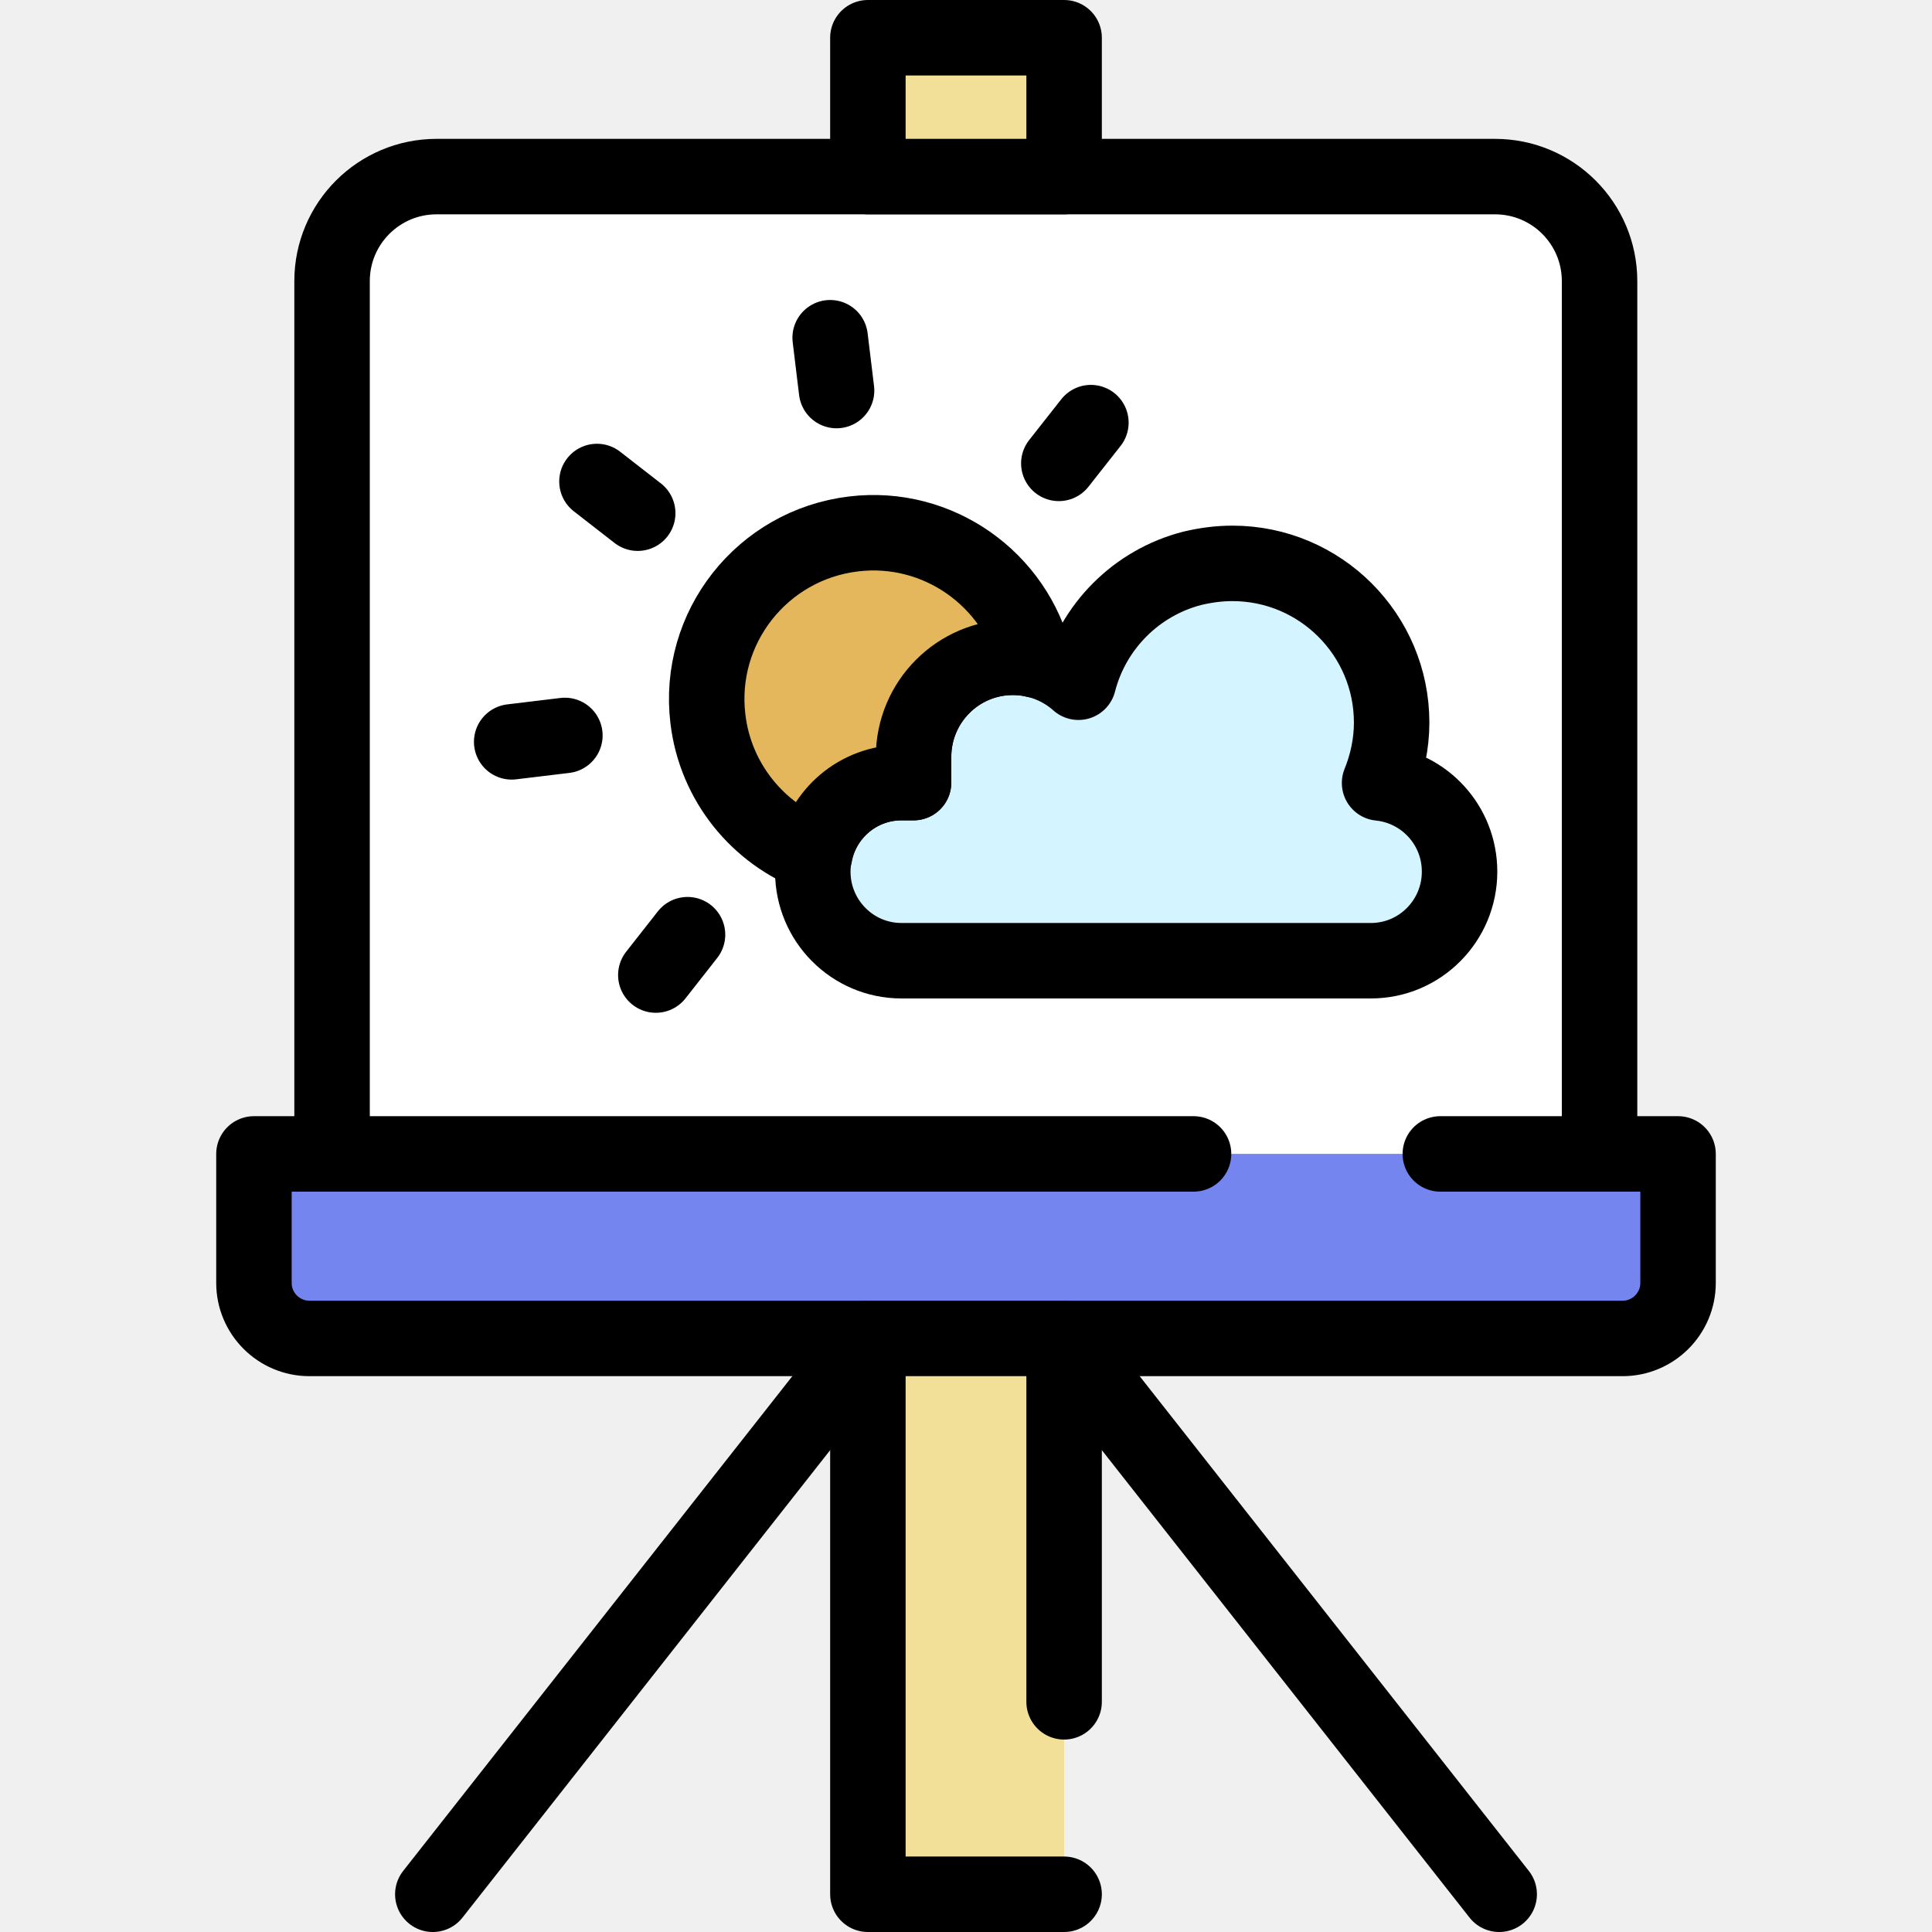
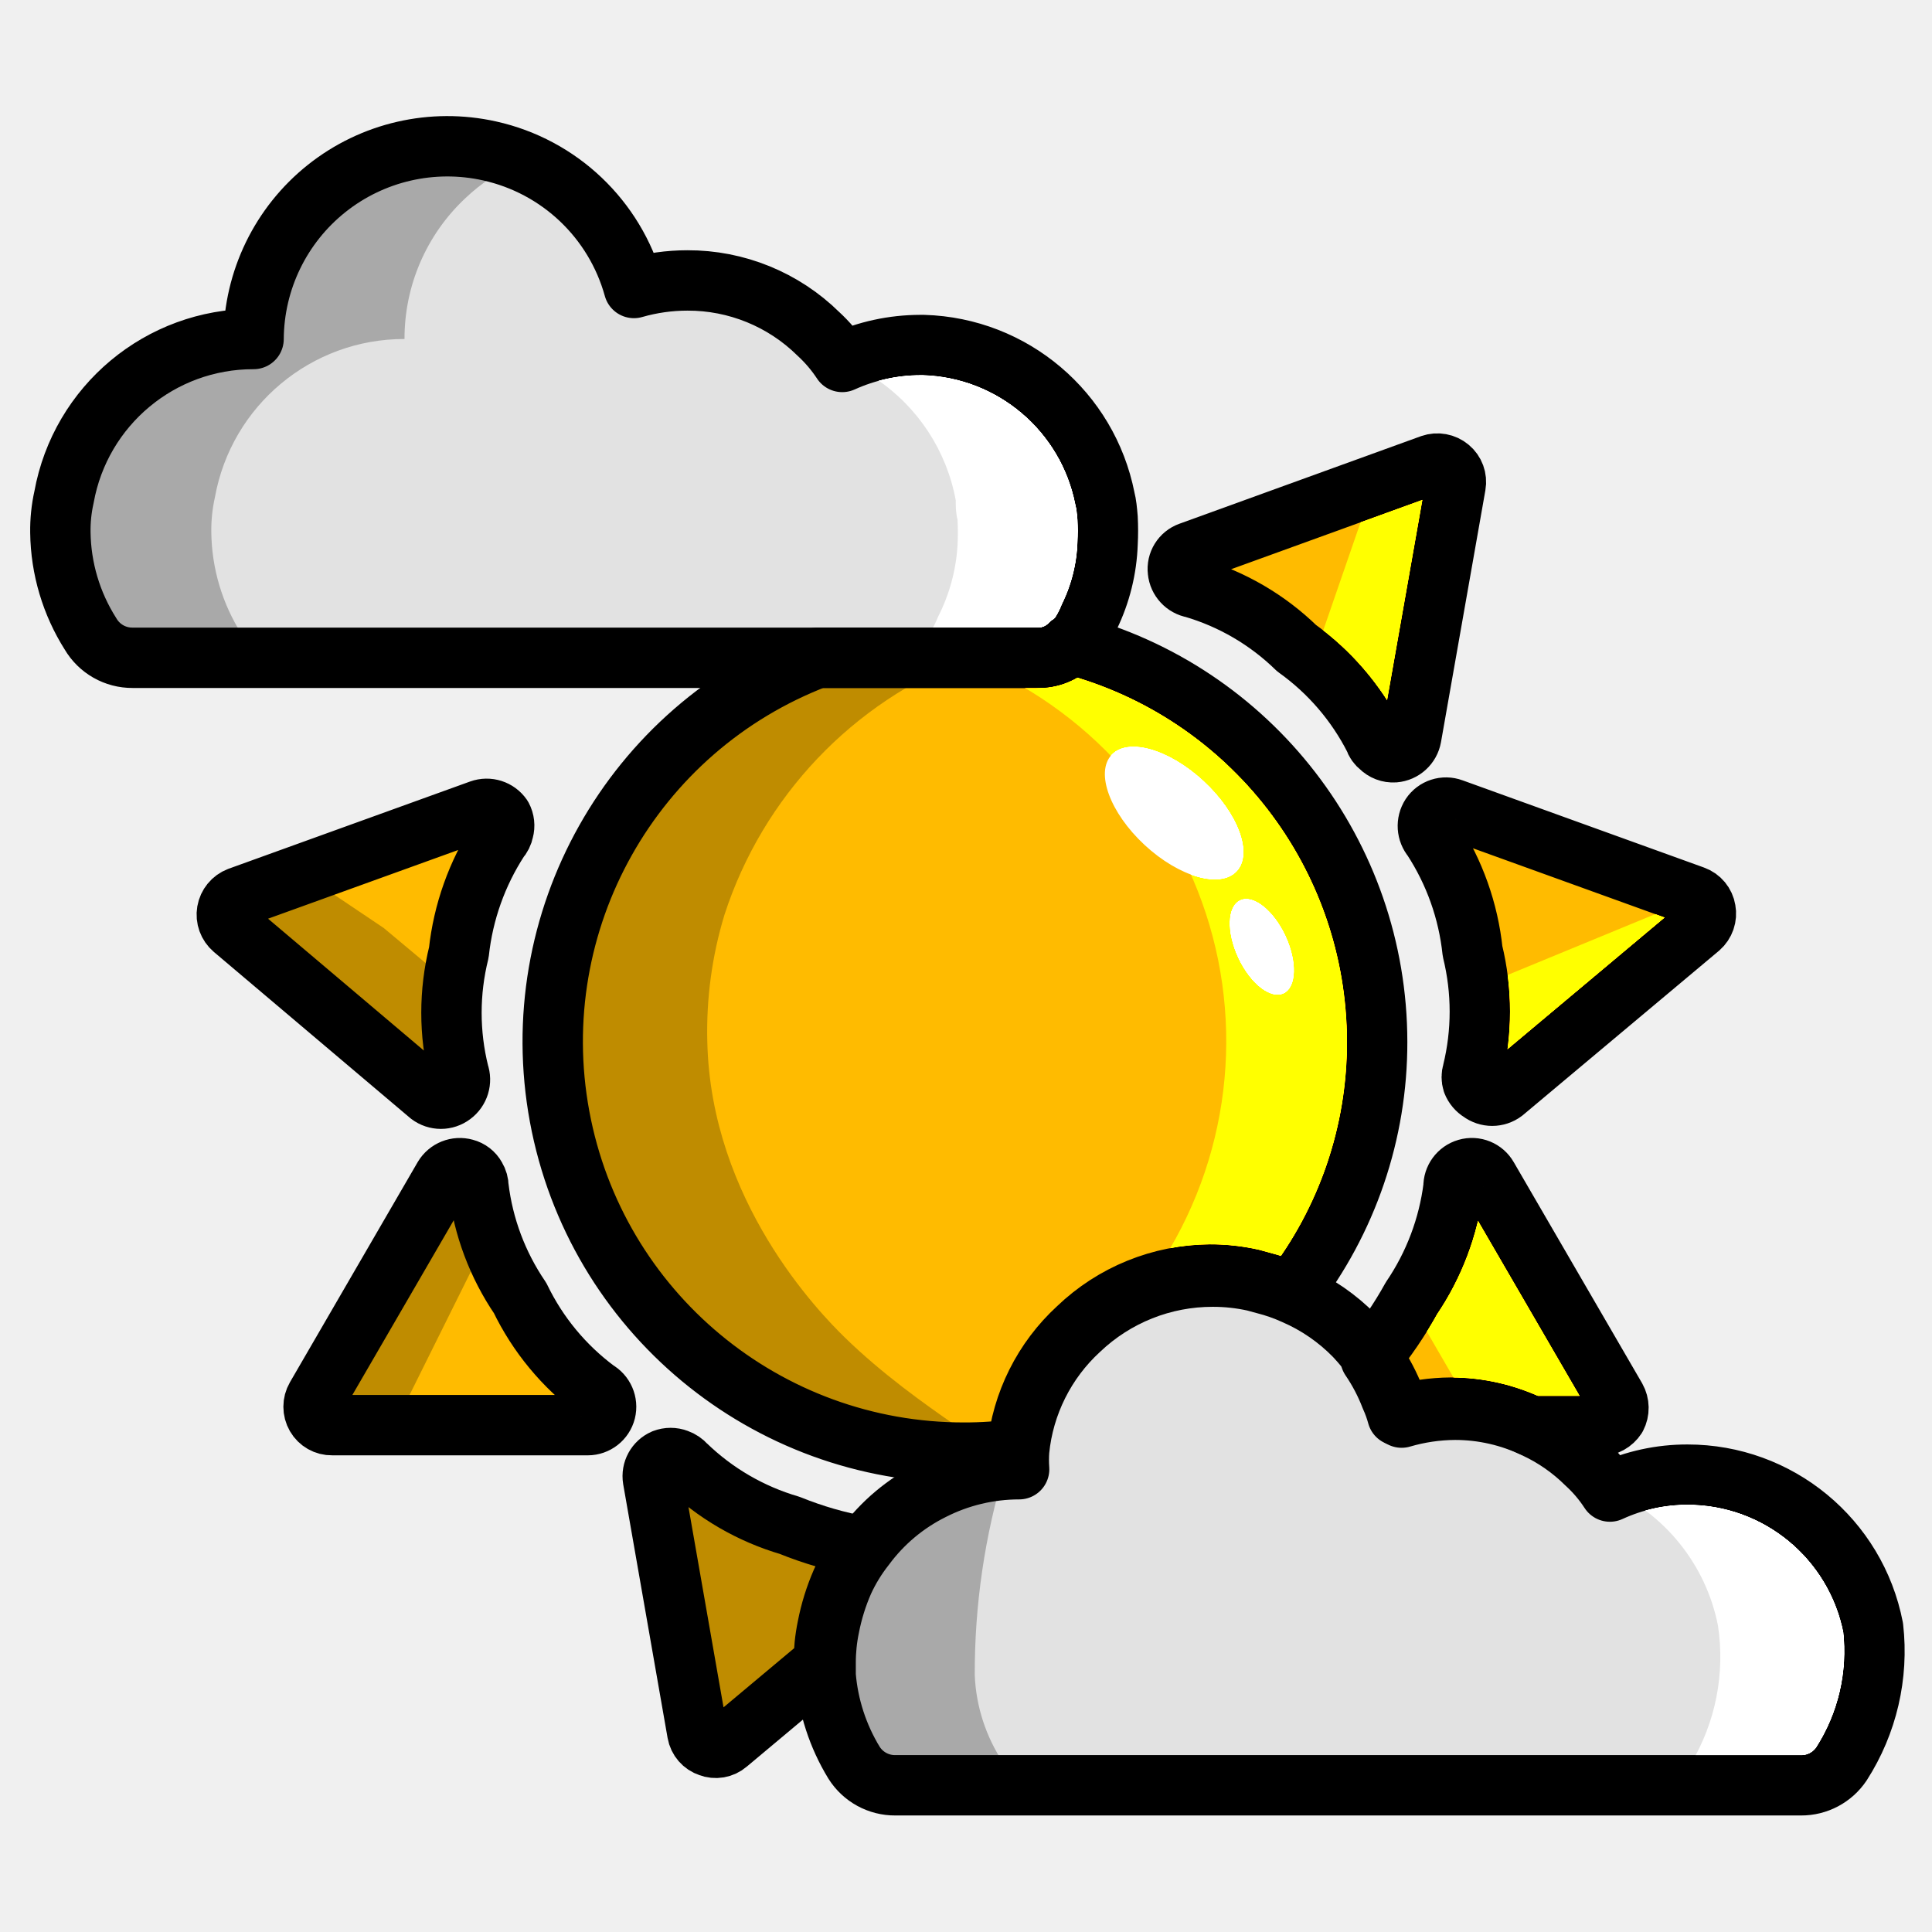
- <svg xmlns="http://www.w3.org/2000/svg" viewBox="0 0 512 512" style="enable-background:new 0 0 512 512" xml:space="preserve">
-   <style>.st1,.st7{fill:none;stroke:#000;stroke-width:20;stroke-linecap:round;stroke-linejoin:round;stroke-miterlimit:10}.st7{fill:#f2df98}</style>
-   <g id="ICON_1_">
-     <path d="M88 305.8V74.5c0-15.3 12.4-27.7 27.7-27.7h280.5c15.3 0 27.7 12.4 27.7 27.7v231.2" style="fill:#fff;stroke:#000;stroke-width:20;stroke-linecap:round;stroke-linejoin:round;stroke-miterlimit:10" />
-     <path d="M381.7 305.8h63V340c0 8.1-6.6 14.7-14.7 14.7H82c-8.1 0-14.7-6.6-14.7-14.7v-34.2h249" style="fill:#7585f0;stroke:#000;stroke-width:20;stroke-linecap:round;stroke-linejoin:round;stroke-miterlimit:10" />
-     <path class="st7" d="M230 10h52v36.8h-52zM282 451v-96.3h-52V502h52" />
-     <path class="st1" d="m289.3 364.7 108 137.3M289.3 364.7l108 137.3M222.7 364.7 114.7 502" />
-     <g>
-       <path class="st1" d="m220 89.5 1.7 14M149.7 194.9l-14.1 1.7M289.1 112l-8.5 10.8M182.2 247.7l-8.4 10.7" />
-       <g>
-         <path class="st1" d="m169 136-10.8-8.4" />
+ <svg xmlns="http://www.w3.org/2000/svg" viewBox="0 0 64 64">
+   <defs>
+     <style>.cls-2{fill:#fb0}.cls-3{fill:#e2e2e2}.cls-4,.cls-9{fill:#fff}.cls-5,.cls-6{fill:none}.cls-5{stroke:#000;stroke-linecap:round;stroke-linejoin:round;stroke-width:2px}.cls-9{mix-blend-mode:overlay}</style>
+   </defs>
+   <g style="isolation:isolate">
+     <g id="Layer_1" data-name="Layer 1">
+       <g id="Vector">
+         <path class="cls-2" d="M45.62 34.51a13.51 13.51 0 0 1-2.83 8.3 5.86 5.86 0 0 0-1-.35l-.33-.09a6.28 6.28 0 0 0-1.38-.15A6.39 6.39 0 0 0 35.7 44a6.27 6.27 0 0 0-2 4 12.54 12.54 0 0 1-1.75.12 13.61 13.61 0 0 1-4.87-26.33h7.26a1.49 1.49 0 0 0 1.11-.45 13.63 13.63 0 0 1 10.17 13.17zM16.68 27.51a.61.61 0 0 1-.15.3 8.56 8.56 0 0 0-1.33 3.74 8.29 8.29 0 0 0 0 4 .63.63 0 0 1-.22.72.62.62 0 0 1-.75 0l-6.5-5.5a.62.62 0 0 1 .18-1.05l8-2.89a.62.62 0 0 1 .72.23.61.61 0 0 1 .05.45zM15.76 39a.62.62 0 0 1 .09.32A8.29 8.29 0 0 0 17.23 43a8.31 8.31 0 0 0 2.53 3.06.62.62 0 0 1 .3.69.61.61 0 0 1-.59.46H11a.6.6 0 0 1-.53-.3.62.62 0 0 1 0-.62L14.7 39a.62.62 0 0 1 .7-.28.57.57 0 0 1 .36.28zM26.16 50.53a8.3 8.3 0 0 1-3.44-2 .67.67 0 0 0-.28-.19.63.63 0 0 0-.45 0 .61.61 0 0 0-.36.66l1.47 8.4a.59.59 0 0 0 .4.46.58.58 0 0 0 .59-.1l3.2-2.68a5.76 5.76 0 0 1 .12-1.18 7.15 7.15 0 0 1 .47-1.51 5.72 5.72 0 0 1 .71-1.16 12.06 12.06 0 0 1-2.43-.7zM53.53 46.32 49.28 39a.6.6 0 0 0-.69-.28.61.61 0 0 0-.44.6A8.45 8.45 0 0 1 46.76 43a13.23 13.23 0 0 1-1.36 2 6.25 6.25 0 0 1 .67 1.28 4 4 0 0 1 .22.61 6.42 6.42 0 0 1 1.77-.26 6.11 6.11 0 0 1 2.66.61H53a.66.66 0 0 0 .54-.3.65.65 0 0 0-.01-.62zM48.78 35.85a.57.57 0 0 1 0-.34 8.4 8.4 0 0 0 0-4 8.48 8.48 0 0 0-1.33-3.74.63.63 0 0 1-.05-.75.6.6 0 0 1 .71-.23l8 2.89a.6.6 0 0 1 .39.47.62.62 0 0 1-.2.58l-6.49 5.44a.63.63 0 0 1-.76 0 .65.65 0 0 1-.27-.32zM45.72 24.74a.52.52 0 0 1-.19-.27 8.33 8.33 0 0 0-2.58-3 8.21 8.21 0 0 0-3.42-2 .62.62 0 0 1-.51-.55.59.59 0 0 1 .39-.63l8-2.9a.62.62 0 0 1 .6.11.6.6 0 0 1 .21.57l-1.47 8.34a.62.62 0 0 1-.56.51.6.6 0 0 1-.47-.18z" />
+         <path class="cls-3" d="M61 58.43a1.6 1.6 0 0 1-1.34.71h-30a1.6 1.6 0 0 1-1.37-.75 6.58 6.58 0 0 1-.94-2.89v-.42a5.76 5.76 0 0 1 .12-1.18 7.15 7.15 0 0 1 .47-1.51 5.72 5.72 0 0 1 .71-1.16 6.21 6.21 0 0 1 2.23-1.87 6.34 6.34 0 0 1 2.88-.69 4.21 4.21 0 0 1 0-.62 6.27 6.27 0 0 1 2-4 6.39 6.39 0 0 1 4.41-1.76 6.28 6.28 0 0 1 1.38.15l.33.09a5.86 5.86 0 0 1 1 .35 6.28 6.28 0 0 1 2 1.38 7.29 7.29 0 0 1 .66.81 6.25 6.25 0 0 1 .67 1.28 4 4 0 0 1 .22.61 6.42 6.42 0 0 1 1.77-.26 6.11 6.11 0 0 1 2.66.61 6 6 0 0 1 1.68 1.17 4.74 4.74 0 0 1 .79.93 6.11 6.11 0 0 1 2.57-.56 6.26 6.26 0 0 1 6.15 5.07A6.91 6.91 0 0 1 61 58.43zM36.69 17.16a7.94 7.94 0 0 1 0 .84 6 6 0 0 1-.6 2.42 3.48 3.48 0 0 1-.35.66.39.39 0 0 1-.08.1.61.61 0 0 1-.16.16 1.49 1.49 0 0 1-1.11.45h-30A1.6 1.6 0 0 1 3 21a6.42 6.42 0 0 1-1-3.36 5 5 0 0 1 .12-1.17 6.37 6.37 0 0 1 6.28-5.24A6.42 6.42 0 0 1 16.22 5 6.4 6.4 0 0 1 21 9.54a6.41 6.41 0 0 1 1.77-.25 6.15 6.15 0 0 1 4.34 1.77 5 5 0 0 1 .79.93 6.28 6.28 0 0 1 2.58-.56h.12a6.31 6.31 0 0 1 6 5.08c.05.19.07.41.09.65z" />
+         <ellipse class="cls-4" cx="38.89" cy="26.94" rx="1.44" ry="2.83" transform="rotate(-47.12 38.885 26.932)" />
+         <ellipse class="cls-4" cx="41.8" cy="31.37" rx=".86" ry="1.7" transform="rotate(-25 41.79 31.365)" />
+       </g>
+       <g id="Line">
+         <path class="cls-5" d="M45.62 34.51a13.51 13.51 0 0 1-2.83 8.3 5.86 5.86 0 0 0-1-.35l-.33-.09h0a6.28 6.28 0 0 0-1.38-.15A6.39 6.39 0 0 0 35.7 44a6.27 6.27 0 0 0-2 4 12.54 12.54 0 0 1-1.75.12 13.61 13.61 0 0 1-4.87-26.33h7.26a1.49 1.49 0 0 0 1.11-.45 13.63 13.63 0 0 1 10.17 13.17zM16.68 27.51a.61.61 0 0 1-.15.3 8.56 8.56 0 0 0-1.33 3.74 8.29 8.29 0 0 0 0 4 .63.63 0 0 1-.22.72.62.62 0 0 1-.75 0l-6.5-5.5a.62.62 0 0 1 .18-1.05l8-2.89a.62.62 0 0 1 .72.23.61.61 0 0 1 .05.45zM15.76 39a.62.62 0 0 1 .09.32A8.29 8.29 0 0 0 17.23 43a8.31 8.31 0 0 0 2.53 3.06.62.62 0 0 1 .3.69.61.61 0 0 1-.59.46H11a.6.6 0 0 1-.53-.3.62.62 0 0 1 0-.62L14.7 39a.62.62 0 0 1 .7-.28.57.57 0 0 1 .36.28zM26.16 50.53a8.3 8.3 0 0 1-3.44-2 .67.67 0 0 0-.28-.19.63.63 0 0 0-.45 0 .61.61 0 0 0-.36.66l1.47 8.4a.59.59 0 0 0 .4.46.58.58 0 0 0 .59-.1l3.2-2.68v0a5.76 5.76 0 0 1 .12-1.18 7.15 7.15 0 0 1 .47-1.51 5.72 5.72 0 0 1 .71-1.16 12.06 12.06 0 0 1-2.43-.7zM53.53 46.32 49.28 39a.6.6 0 0 0-.69-.28.61.61 0 0 0-.44.6A8.45 8.45 0 0 1 46.76 43a13.23 13.23 0 0 1-1.36 2 6.25 6.25 0 0 1 .67 1.28 4 4 0 0 1 .22.61 6.42 6.42 0 0 1 1.77-.26 6.11 6.11 0 0 1 2.66.61H53a.66.66 0 0 0 .54-.3.65.65 0 0 0-.01-.62zM48.78 35.85a.57.57 0 0 1 0-.34 8.4 8.4 0 0 0 0-4 8.48 8.48 0 0 0-1.33-3.74.63.63 0 0 1-.05-.75.6.6 0 0 1 .71-.23l8 2.89a.6.6 0 0 1 .39.47.62.62 0 0 1-.2.58l-6.49 5.44a.63.63 0 0 1-.76 0 .65.65 0 0 1-.27-.32zM45.72 24.74a.52.52 0 0 1-.19-.27 8.33 8.33 0 0 0-2.58-3 8.21 8.21 0 0 0-3.42-2 .62.62 0 0 1-.51-.55.59.59 0 0 1 .39-.63l8-2.9a.62.62 0 0 1 .6.11.6.6 0 0 1 .21.57l-1.47 8.34a.62.62 0 0 1-.56.51.6.6 0 0 1-.47-.18z" />
+         <path class="cls-5" d="M61 58.43h0a1.6 1.6 0 0 1-1.34.71h-30a1.6 1.6 0 0 1-1.37-.75 6.58 6.58 0 0 1-.94-2.89v-.42 0a5.76 5.76 0 0 1 .12-1.18 7.15 7.15 0 0 1 .47-1.51 5.72 5.72 0 0 1 .71-1.16 6.21 6.21 0 0 1 2.23-1.87 6.34 6.34 0 0 1 2.88-.69 4.21 4.21 0 0 1 0-.62 6.27 6.27 0 0 1 2-4 6.39 6.39 0 0 1 4.41-1.76 6.28 6.28 0 0 1 1.38.15h0l.33.09a5.86 5.86 0 0 1 1 .35 6.28 6.28 0 0 1 2 1.38 7.29 7.29 0 0 1 .66.81 6.25 6.25 0 0 1 .67 1.28 4 4 0 0 1 .22.61 6.42 6.42 0 0 1 1.77-.26 6.11 6.11 0 0 1 2.66.61 6 6 0 0 1 1.68 1.17 4.74 4.74 0 0 1 .79.93 6.11 6.11 0 0 1 2.57-.56 6.26 6.26 0 0 1 6.15 5.07A6.91 6.91 0 0 1 61 58.43zM36.69 17.16a7.94 7.94 0 0 1 0 .84 6 6 0 0 1-.6 2.42 3.48 3.48 0 0 1-.35.66.39.39 0 0 1-.08.1.61.61 0 0 1-.16.16 1.49 1.49 0 0 1-1.11.45h-30A1.6 1.6 0 0 1 3 21a6.42 6.42 0 0 1-1-3.36 5 5 0 0 1 .12-1.17 6.37 6.37 0 0 1 6.28-5.24A6.42 6.42 0 0 1 16.22 5h0A6.4 6.4 0 0 1 21 9.54a6.41 6.41 0 0 1 1.77-.25 6.15 6.15 0 0 1 4.34 1.77 5 5 0 0 1 .79.93 6.28 6.28 0 0 1 2.58-.56h.12a6.31 6.31 0 0 1 6 5.08c.05.19.07.41.09.65z" />
+         <ellipse class="cls-6" cx="38.89" cy="26.94" rx="1.44" ry="2.83" transform="rotate(-47.12 38.885 26.932)" />
+         <ellipse class="cls-6" cx="41.8" cy="31.37" rx=".86" ry="1.7" transform="rotate(-25 41.79 31.365)" />
+       </g>
+       <g id="Shadow" style="opacity:.25;mix-blend-mode:multiply">
+         <path d="m20.71 26.88.16-.05a3.28 3.28 0 0 0-1.23 1c-.41.58-.32.88-.69 2.75-.1.49-.33 1.57-.54 3a3.15 3.15 0 0 0 0 .94 3.23 3.23 0 0 0 .84 1.7l-.78-.66a13.47 13.47 0 0 0 .93 4l.3-.56c-.31.27-.36.46-.34.59a1.59 1.59 0 0 0 .15.38L20 41a6.51 6.51 0 0 0 2.21 2 7.3 7.3 0 0 1 2.09 2.72 13.47 13.47 0 0 0 7.7 2.4 12.54 12.54 0 0 0 1.74-.12 4.21 4.21 0 0 0 0 .62 6.34 6.34 0 0 0-2.88.69 6.07 6.07 0 0 0-1 .65c.24.21.54.42.74.33s.07-.61.28-1c.46-.82 2.3-.25 2.48-.65s-2.9-1.92-5.38-4.34c-.83-.81-4.44-4.51-4.55-9.81A13.27 13.27 0 0 1 24 30.3a13.62 13.62 0 0 1 8.08-8.51h-5a13.69 13.69 0 0 0-6.37 5.09zM7.52 30.19a.7.7 0 0 0 0 .32.61.61 0 0 0 .19.26l6.48 5.44a.62.62 0 0 0 .75 0 .63.63 0 0 0 .22-.72 6.94 6.94 0 0 1-.13-2.81l-2.32-1.94-3.11-2.09c-1.23.66-2.05 1.28-2.08 1.54zM32.86 11.92v.07L33 12zM14.7 39l-4.23 7.33a.62.62 0 0 0 0 .62.6.6 0 0 0 .53.3h5a2.09 2.09 0 0 0-.53-.3 2.9 2.9 0 0 0-2.42.3l3.16-6.36a11.63 11.63 0 0 1-.36-1.57.67.67 0 0 0 0-.25V39c-.15-.12-.59-.13-1.15 0z" />
+         <path d="M22.72 48.57a.67.67 0 0 0-.28-.19.54.54 0 0 0-.45 0 .61.61 0 0 0-.36.66l1.47 8.36a.59.59 0 0 0 .4.46.58.58 0 0 0 .59-.1l3.2-2.68v.42a6.58 6.58 0 0 0 .94 2.89 1.6 1.6 0 0 0 1.37.75h5a1.6 1.6 0 0 1-1.37-.75 5.67 5.67 0 0 1-.94-2.89 23.34 23.34 0 0 1 1-6.84 5.39 5.39 0 0 0-4.21 9.1.65.65 0 0 1-.59.1.59.59 0 0 1-.4-.46l-1.16-6.61c-.25-.07-.5-.16-.78-.26a8.3 8.3 0 0 1-3.43-1.96zM4.35 21.79h5A1.6 1.6 0 0 1 8 21a6.42 6.42 0 0 1-1-3.36 5 5 0 0 1 .12-1.17 6.37 6.37 0 0 1 6.28-5.24 6.37 6.37 0 0 1 2-4.65 6.2 6.2 0 0 1 1.89-1.24A7.07 7.07 0 0 0 16.22 5a6.43 6.43 0 0 0-7.8 6.26 6.37 6.37 0 0 0-6.28 5.24A5 5 0 0 0 2 17.68 6.42 6.42 0 0 0 3 21a1.6 1.6 0 0 0 1.35.79z" />
+       </g>
+       <g id="Highligth" style="mix-blend-mode:overlay">
+         <path class="cls-9" d="M53.53 46.94a.65.65 0 0 0 0-.62L49.28 39a.6.6 0 0 0-.69-.28.61.61 0 0 0-.44.6A8.45 8.45 0 0 1 46.76 43l-.07.12 1.84 3.17a.65.65 0 0 1 0 .62.54.54 0 0 1-.16.14 4.94 4.94 0 0 1 3.34 1.78 6.63 6.63 0 0 1 1.42.4 5.45 5.45 0 0 0-.73-.85 6 6 0 0 0-1.68-1.17H53a.66.66 0 0 0 .53-.27zM48.94 32.71a7.12 7.12 0 0 1-.12 2.8.57.57 0 0 0 0 .34.65.65 0 0 0 .24.39.63.63 0 0 0 .76 0l6.49-5.44a.62.62 0 0 0 .2-.58.6.6 0 0 0-.39-.47zM55.76 48.78a6.3 6.3 0 0 0-2.51.53 6.27 6.27 0 0 1 3.66 4.54 6.91 6.91 0 0 1-.9 4.58 1.6 1.6 0 0 1-1.34.71h5a1.6 1.6 0 0 0 1.33-.71 6.91 6.91 0 0 0 .9-4.58 6.26 6.26 0 0 0-6.14-5.07zM43.51 21.82c-.44-.32-.55-.38-.56-.37s2.5 2.78 2.58 3a.52.52 0 0 0 .19.27.6.6 0 0 0 .43.15.62.62 0 0 0 .56-.51L48.18 16a.6.6 0 0 0-.21-.57.62.62 0 0 0-.6-.11l-1.85.68zM31.08 20.42a3.48 3.48 0 0 1-.35.66.39.39 0 0 1-.08.1.61.61 0 0 1-.16.16 13.6 13.6 0 0 1 8.05 20.38 3.88 3.88 0 0 1 1.72.14 6.58 6.58 0 0 1 1.7.81c1.87-1.47 2.15-2.12 2-2.45a1 1 0 0 1-.11-.54 1.17 1.17 0 0 1 .4-.69l.35.6a13.69 13.69 0 0 0 .95-4.05l-.8.67s.69.33.68.34a.94.94 0 0 1-.68-.34c-.28-.43.27-1 .5-1.77.37-1.2-.61-1.35-.73-3.38a8.73 8.73 0 0 0-.35-2.59 1.77 1.77 0 0 0-.3-.58c-.55-.68-1.51-.66-1.49-.83s.36-.2.71-.23l.15.05a13.47 13.47 0 0 0-1.79-2.13.55.55 0 0 1-.33.14.6.6 0 0 1-.43-.15.52.52 0 0 1-.19-.27 4.85 4.85 0 0 0-.65-1 13.55 13.55 0 0 0-4.39-2.08.61.61 0 0 0 .16-.16.39.39 0 0 0 .08-.1 3.48 3.48 0 0 0 .35-.66c0-.08.07-.16.11-.25l-.11.25.37-1 .24-2a2.43 2.43 0 0 1 0-.27c0-.24 0-.46-.06-.65a6.31 6.31 0 0 0-6-5.08h-.12A6.15 6.15 0 0 0 28 12a5.92 5.92 0 0 1 1.05.57 6.2 6.2 0 0 1 2.61 4c0 .19 0 .41.06.65a7.94 7.94 0 0 1 0 .84 6 6 0 0 1-.64 2.36z" />
      </g>
    </g>
-     <path d="M365.6 207.5c2-4.9 3.2-10.4 3.2-16 0-23.3-18.9-42.2-42.2-42.2-3.7 0-7.2.5-10.6 1.3h0c-14.8 3.8-26.4 15.4-30.2 30.2-4.6-4.1-10.7-6.6-17.4-6.6-14.5 0-26.3 11.8-26.3 26.4v6.8h-3.2c-13 0-23.5 10.6-23.5 23.6 0 13 10.5 23.6 23.5 23.6h124.4c13 0 23.5-10.6 23.5-23.6 0-12.3-9.3-22.3-21.2-23.5z" style="fill:#d4f4ff;stroke:#000;stroke-width:20;stroke-linecap:round;stroke-linejoin:round;stroke-miterlimit:10" />
-     <path d="M238.9 207.4h3.2v-6.8c0-14.6 11.8-26.4 26.3-26.4 2 0 4 .2 5.9.7-5.2-21.4-25.7-36.1-48.1-33.4-24.2 2.9-41.5 24.8-38.6 49 2 16.9 13.4 30.5 28.3 36.1 2-11 11.6-19.2 23-19.2z" style="fill:#e4b75c;stroke:#000;stroke-width:20;stroke-linecap:round;stroke-linejoin:round;stroke-miterlimit:10" />
  </g>
</svg>
